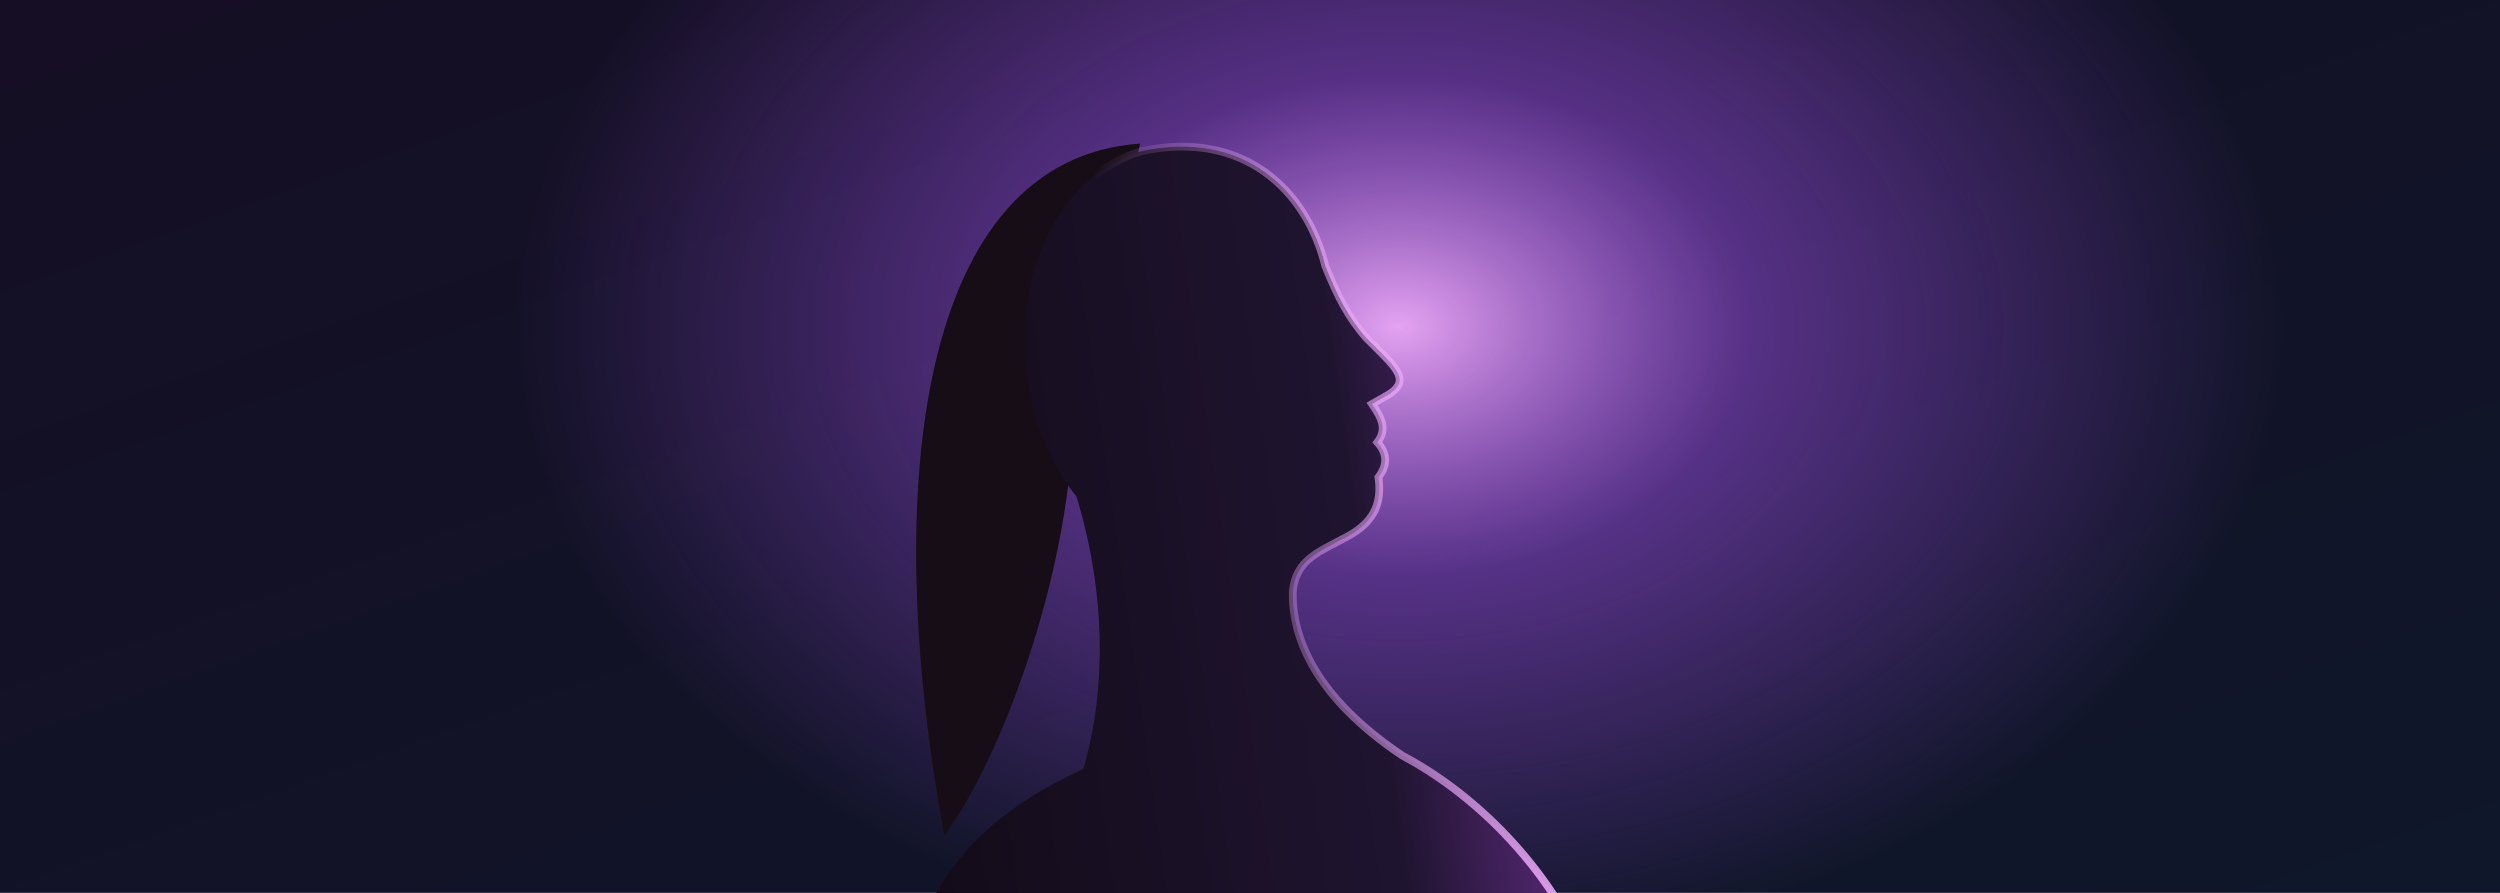
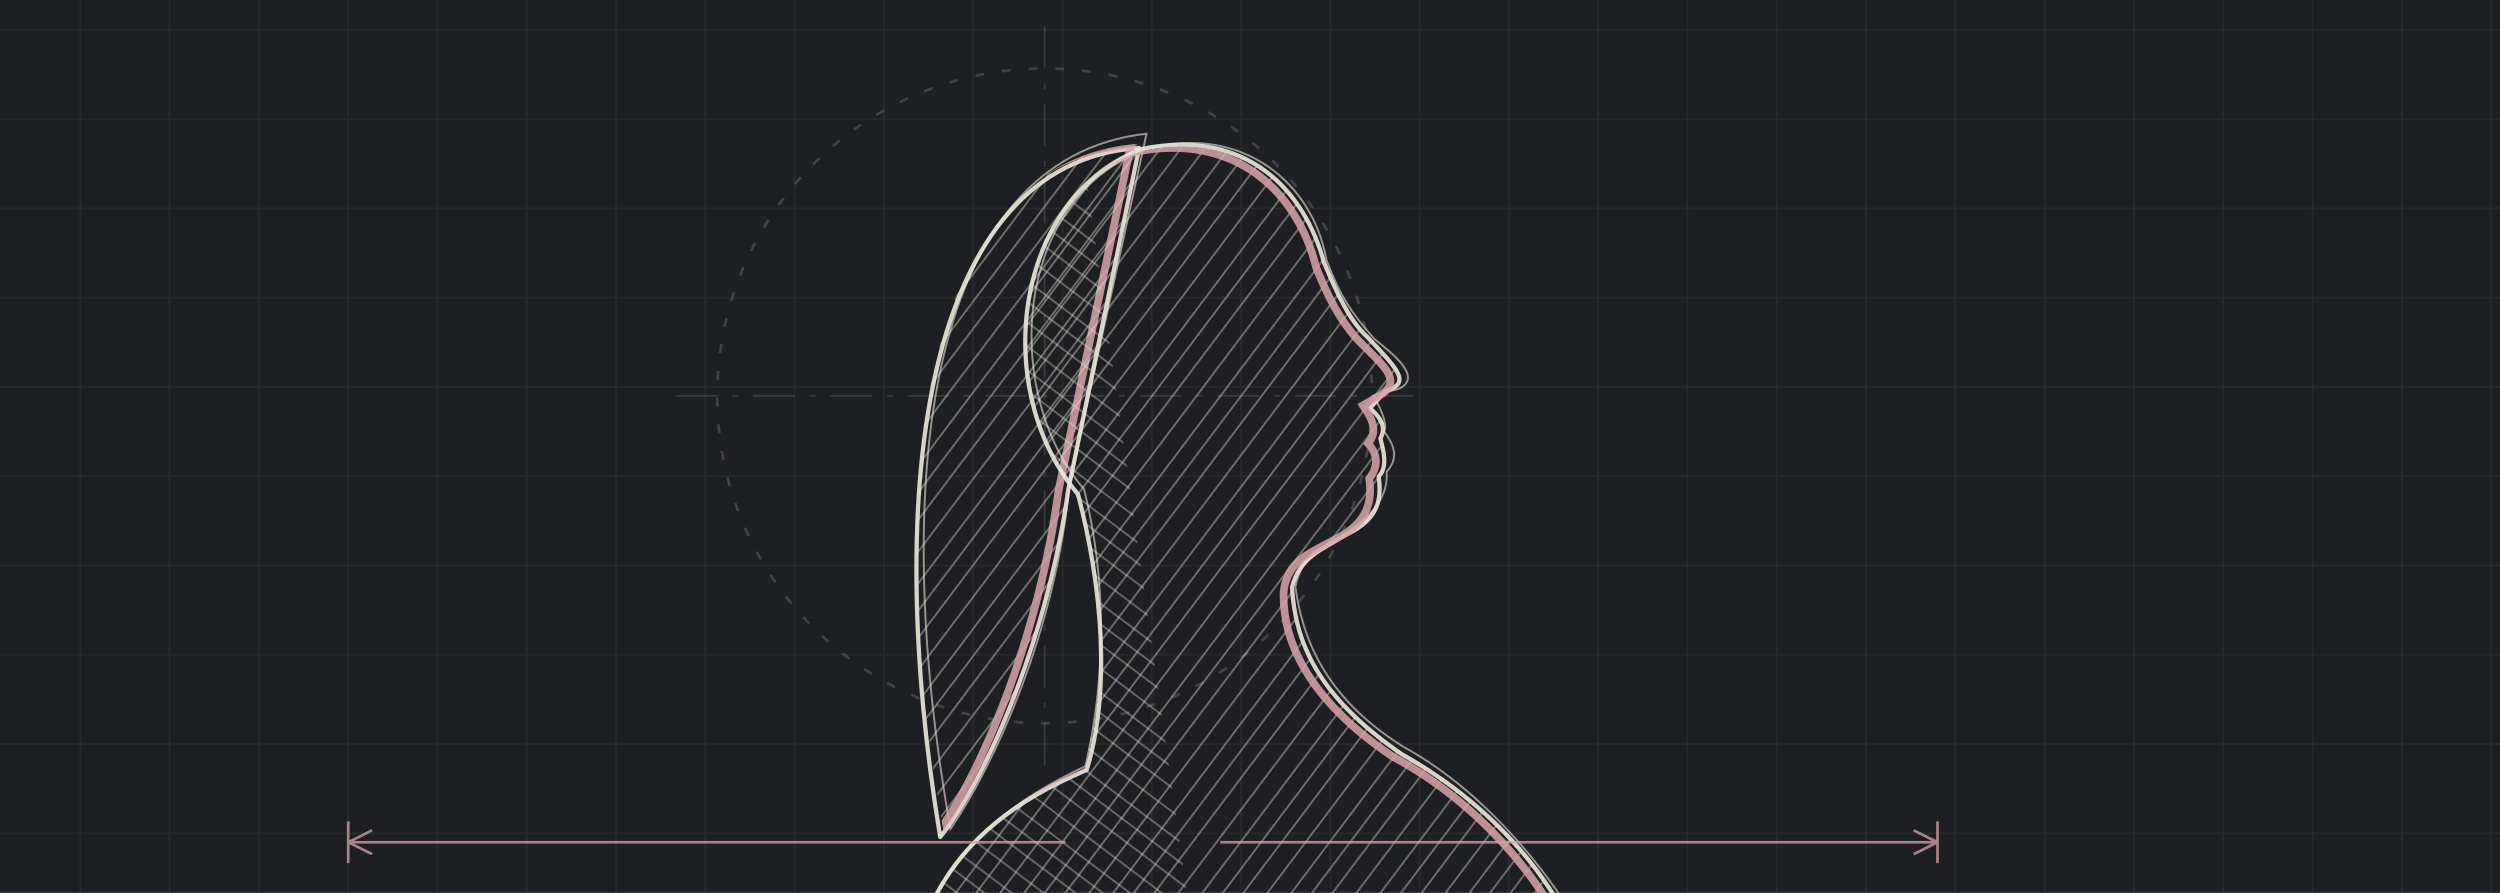
<svg xmlns="http://www.w3.org/2000/svg" viewBox="0 0 840 300" width="840" height="300">
  <defs>
-     <linearGradient id="bg" x1="0" y1="0" x2="1" y2="1">
-       <stop offset="0" stop-color="#150E24" />
-       <stop offset="1" stop-color="#0F172A" />
-     </linearGradient>
-     <radialGradient id="light" cx="0.5" cy="0.5" r="0.5">
-       <stop offset="0" stop-color="#F0ABFC" stop-opacity="0.95" />
-       <stop offset="0.4" stop-color="#A855F7" stop-opacity="0.45" />
-       <stop offset="1" stop-color="#A855F7" stop-opacity="0" />
-     </radialGradient>
-     <linearGradient id="skinR" x1="0" y1="0" x2="1" y2="0">
-       <stop offset="0" stop-color="#120A16" />
-       <stop offset="0.75" stop-color="#1F1430" />
-       <stop offset="1" stop-color="#5B2A7A" />
-     </linearGradient>
-     <linearGradient id="skinT" x1="0" y1="1" x2="0" y2="0">
-       <stop offset="0" stop-color="#120A16" />
-       <stop offset="0.7" stop-color="#1F1430" />
-       <stop offset="1" stop-color="#5B2A7A" />
-     </linearGradient>
-     <linearGradient id="rimR" x1="0" y1="0" x2="1" y2="0">
-       <stop offset="0.45" stop-color="#F0ABFC" stop-opacity="0" />
-       <stop offset="1" stop-color="#F0ABFC" stop-opacity="0.95" />
-     </linearGradient>
-     <linearGradient id="rimT" x1="0" y1="1" x2="0" y2="0">
-       <stop offset="0.5" stop-color="#F0ABFC" stop-opacity="0" />
-       <stop offset="1" stop-color="#F0ABFC" stop-opacity="0.95" />
-     </linearGradient>
+     <clipPath id="c1">
+       <path d="M-5 -58 C-62 -62 -84 20 -80 112 C-66 98 -46 64 -36 28 Z" />
+     </clipPath>
+     <clipPath id="c2">
+       <path d="M-100 175 C-96 135 -82 112 -42 100 C-33 80 -30 55 -34 30 C-52 0 -40 -50 -5 -56 C22 -58 36 -40 38 -20 C40 -12 42 -6 46 0 C52 8 56 12 50 15 L45 17 C47 21 48 24 45 27 C47 30 47 33 44 36 C44 42 42 47 34 50 C26 53 20 54 18 62 C16 74 20 90 40 108 C62 124 78 150 82 175 Z" />
+     </clipPath>
+     <clipPath id="c3">
+       <rect x="-150" y="-110" width="130" height="338" />
+     </clipPath>
  </defs>
-   <rect width="840" height="300" fill="url(#bg)" />
-   <ellipse cx="470" cy="110" rx="300" ry="210" fill="url(#light)" />
+   <rect width="840" height="300" fill="#1D1F22" />
+   <path d="M27 0V300M57 0V300M87 0V300M117 0V300M147 0V300M177 0V300M207 0V300M237 0V300M267 0V300M297 0V300M327 0V300M357 0V300M387 0V300M417 0V300M447 0V300M477 0V300M507 0V300M537 0V300M567 0V300M597 0V300M627 0V300M657 0V300M687 0V300M717 0V300M747 0V300M777 0V300M807 0V300M837 0V300M0 10H840M0 40H840M0 70H840M0 100H840M0 130H840M0 160H840M0 190H840M0 220H840M0 250H840M0 280H840" stroke="#E9E4D8" stroke-opacity="0.05" stroke-width="0.6" fill="none" />
+   <circle cx="351" cy="133" r="110" fill="none" stroke="#E9E4D8" stroke-opacity="0.18" stroke-width="0.9" stroke-dasharray="3 6" />
+   <path d="M227 133H475M351 9V257" stroke="#E9E4D8" stroke-opacity="0.144" stroke-width="0.6" stroke-dasharray="14 5 2 5" fill="none" />
  <g transform="translate(400 122) scale(1.3 1.3) rotate(-8)">
-     <path d="M-5 -58 C-62 -62 -84 20 -80 112 C-66 98 -46 64 -36 28 Z" fill="#170D16" />
-     <path d="M-100 175 C-96 135 -82 112 -42 100 C-33 80 -30 55 -34 30 C-52 0 -40 -50 -5 -56 C22 -58 36 -40 38 -20 C40 -12 42 -6 46 0 C52 8 56 12 50 15 L45 17 C47 21 48 24 45 27 C47 30 47 33 44 36 C44 42 42 47 34 50 C26 53 20 54 18 62 C16 74 20 90 40 108 C62 124 78 150 82 175 Z" fill="url(#skinR)" stroke="url(#rimR)" stroke-width="2" />
+     <g clip-path="url(#c1)">
+       <path d="M-270 115L-90 -65M-264 115L-84 -65M-257 115L-77 -65M-250 115L-70 -65M-244 115L-64 -65M-238 115L-58 -65M-231 115L-51 -65M-224 115L-44 -65M-218 115L-38 -65M-212 115L-32 -65M-205 115L-25 -65M-198 115L-18 -65M-192 115L-12 -65M-186 115L-6 -65M-179 115L1 -65M-172 115L8 -65M-166 115L14 -65M-160 115L20 -65M-153 115L27 -65M-146 115L34 -65M-140 115L40 -65M-134 115L46 -65M-127 115L53 -65M-120 115L60 -65M-114 115L66 -65M-108 115L72 -65M-101 115L79 -65M-94 115L86 -65M-88 115L92 -65M-82 115L98 -65M-75 115L105 -65M-68 115L112 -65M-62 115L118 -65M-56 115L124 -65M-49 115L131 -65M-42 115L138 -65M-36 115L144 -65M-30 115L150 -65M-23 115L157 -65M-16 115L164 -65M-10 115L170 -65M-4 115L176 -65M3 115L183 -65M10 115L190 -65M16 115L196 -65M22 115L202 -65M29 115L209 -65M36 115L216 -65M42 115L222 -65M48 115L228 -65M55 115L235 -65M62 115L242 -65M68 115L248 -65M74 115L254 -65M81 115L261 -65M88 115L268 -65M94 115L274 -65M100 115L280 -65M107 115L287 -65M114 115L294 -65M120 115L300 -65M126 115L306 -65M133 115L313 -65M140 115L320 -65M146 115L326 -65M152 115L332 -65M159 115L339 -65M166 115L346 -65M172 115L352 -65M178 115L358 -65" fill="none" stroke="#E9E4D8" stroke-opacity="0.4" stroke-width="0.5" />
+     </g>
+     <path d="M-5.4 -56.9 C-61.0 -61.1 -83.4 20.8 -81.1 112.3 C-66.6 98.5 -46.1 64.1 -35.9 28.2 Z" fill="none" stroke="#E9E4D8" stroke-width="1.1" stroke-linejoin="round" stroke-opacity="0.92" />
+     <path d="M-4.4 -59.3 C-61.6 -60.9 -82.9 20.0 -79.6 111.6 C-65.9 96.7 -45.4 64.3 -36.7 27.6 Z" fill="none" stroke="#E9E4D8" stroke-width="0.5" stroke-opacity="0.6" transform="translate(1.4 -1)" />
+     <g clip-path="url(#c1)">
+       <path d="M-5 -58 C-62 -62 -84 20 -80 112 C-66 98 -46 64 -36 28 Z" fill="none" stroke="#D9A3AB" stroke-width="2" stroke-opacity="0.85" transform="translate(-2.4 0)" />
+     </g>
  </g>
+   <g transform="translate(400 122) scale(1.3 1.3) rotate(-8)">
+     <g clip-path="url(#c2)">
+       <path d="M-338 178L-100 -60M-332 178L-94 -60M-325 178L-87 -60M-318 178L-80 -60M-312 178L-74 -60M-306 178L-68 -60M-299 178L-61 -60M-292 178L-54 -60M-286 178L-48 -60M-280 178L-42 -60M-273 178L-35 -60M-266 178L-28 -60M-260 178L-22 -60M-254 178L-16 -60M-247 178L-9 -60M-240 178L-2 -60M-234 178L4 -60M-228 178L10 -60M-221 178L17 -60M-214 178L24 -60M-208 178L30 -60M-202 178L36 -60M-195 178L43 -60M-188 178L50 -60M-182 178L56 -60M-176 178L62 -60M-169 178L69 -60M-162 178L76 -60M-156 178L82 -60M-150 178L88 -60M-143 178L95 -60M-136 178L102 -60M-130 178L108 -60M-124 178L114 -60M-117 178L121 -60M-110 178L128 -60M-104 178L134 -60M-98 178L140 -60M-91 178L147 -60M-84 178L154 -60M-78 178L160 -60M-72 178L166 -60M-65 178L173 -60M-58 178L180 -60M-52 178L186 -60M-46 178L192 -60M-39 178L199 -60M-32 178L206 -60M-26 178L212 -60M-20 178L218 -60M-13 178L225 -60M-6 178L232 -60M0 178L238 -60M6 178L244 -60M13 178L251 -60M20 178L258 -60M26 178L264 -60M32 178L270 -60M39 178L277 -60M46 178L284 -60M52 178L290 -60M58 178L296 -60M65 178L303 -60M72 178L310 -60M78 178L316 -60M84 178L322 -60M91 178L329 -60M98 178L336 -60M104 178L342 -60M110 178L348 -60M117 178L355 -60M124 178L362 -60M130 178L368 -60M136 178L374 -60M143 178L381 -60M150 178L388 -60M156 178L394 -60M162 178L400 -60M169 178L407 -60M176 178L414 -60M182 178L420 -60M188 178L426 -60M195 178L433 -60M202 178L440 -60M208 178L446 -60M214 178L452 -60M221 178L459 -60M228 178L466 -60M234 178L472 -60M240 178L478 -60M247 178L485 -60M254 178L492 -60M260 178L498 -60M266 178L504 -60M273 178L511 -60M280 178L518 -60M286 178L524 -60M292 178L530 -60M299 178L537 -60M306 178L544 -60M312 178L550 -60M318 178L556 -60" fill="none" stroke="#E9E4D8" stroke-opacity="0.4" stroke-width="0.5" />
+       <g clip-path="url(#c3)">
+         <path d="M-338 -60L-100 178M-332 -60L-94 178M-325 -60L-87 178M-318 -60L-80 178M-312 -60L-74 178M-306 -60L-68 178M-299 -60L-61 178M-292 -60L-54 178M-286 -60L-48 178M-280 -60L-42 178M-273 -60L-35 178M-266 -60L-28 178M-260 -60L-22 178M-254 -60L-16 178M-247 -60L-9 178M-240 -60L-2 178M-234 -60L4 178M-228 -60L10 178M-221 -60L17 178M-214 -60L24 178M-208 -60L30 178M-202 -60L36 178M-195 -60L43 178M-188 -60L50 178M-182 -60L56 178M-176 -60L62 178M-169 -60L69 178M-162 -60L76 178M-156 -60L82 178M-150 -60L88 178M-143 -60L95 178M-136 -60L102 178M-130 -60L108 178M-124 -60L114 178M-117 -60L121 178M-110 -60L128 178M-104 -60L134 178M-98 -60L140 178M-91 -60L147 178M-84 -60L154 178M-78 -60L160 178M-72 -60L166 178M-65 -60L173 178M-58 -60L180 178M-52 -60L186 178M-46 -60L192 178M-39 -60L199 178M-32 -60L206 178M-26 -60L212 178M-20 -60L218 178M-13 -60L225 178M-6 -60L232 178M0 -60L238 178M6 -60L244 178M13 -60L251 178M20 -60L258 178M26 -60L264 178M32 -60L270 178M39 -60L277 178M46 -60L284 178M52 -60L290 178M58 -60L296 178M65 -60L303 178M72 -60L310 178M78 -60L316 178M84 -60L322 178M91 -60L329 178M98 -60L336 178M104 -60L342 178M110 -60L348 178M117 -60L355 178M124 -60L362 178M130 -60L368 178M136 -60L374 178M143 -60L381 178M150 -60L388 178M156 -60L394 178M162 -60L400 178M169 -60L407 178M176 -60L414 178M182 -60L420 178M188 -60L426 178M195 -60L433 178M202 -60L440 178M208 -60L446 178M214 -60L452 178M221 -60L459 178M228 -60L466 178M234 -60L472 178M240 -60L478 178M247 -60L485 178M254 -60L492 178M260 -60L498 178M266 -60L504 178M273 -60L511 178M280 -60L518 178M286 -60L524 178M292 -60L530 178M299 -60L537 178M306 -60L544 178M312 -60L550 178M318 -60L556 178" fill="none" stroke="#E9E4D8" stroke-opacity="0.36" stroke-width="0.5" />
+       </g>
+     </g>
+     <path d="M-99.0 173.9 C-95.5 134.2 -80.9 110.9 -41.2 100.4 C-32.2 81.1 -30.6 54.6 -33.5 29.5 C-52.5 -0.6 -39.2 -49.2 -4.3 -56.6 C22.9 -58.0 35.4 -40.1 37.8 -20.9 C40.1 -12.3 42.2 -5.1 46.3 -0.2 C52.8 9.1 56.0 13.0 48.9 14.2 L44.3 18.0 C47.4 21.5 47.5 24.0 45.9 26.1 C46.2 29.0 46.9 33.7 44.1 35.8 C44.0 41.3 43.0 46.7 33.4 49.6 C26.7 52.6 20.9 53.6 17.9 61.1 C16.9 74.7 19.9 89.2 40.0 107.7 C62.7 124.9 78.5 149.5 81.0 175.9 Z" fill="none" stroke="#E9E4D8" stroke-width="1.1" stroke-linejoin="round" stroke-opacity="0.92" />
+     <path d="M-100.4 174.9 C-96.3 134.8 -82.3 112.5 -42.8 100.4 C-34.6 79.4 -30.5 53.9 -33.2 29.4 C-51.1 1.5 -40.8 -48.7 -4.0 -55.5 C20.5 -58.1 36.4 -40.7 37.1 -20.6 C39.2 -11.1 41.5 -6.2 46.5 1.4 C51.3 6.5 57.5 13.1 50.9 15.1 L44.2 15.9 C46.4 20.9 46.6 24.6 45.7 25.4 C48.1 30.0 48.3 32.9 44.9 35.9 C44.4 42.0 40.5 45.9 33.1 49.7 C25.6 53.1 20.5 53.7 17.4 62.0 C17.4 74.9 20.5 91.0 39.1 106.7 C60.7 122.8 76.4 150.4 83.3 173.8 Z" fill="none" stroke="#E9E4D8" stroke-width="0.5" stroke-opacity="0.6" transform="translate(1.4 -1)" />
+     <g clip-path="url(#c2)">
+       <path d="M-100 175 C-96 135 -82 112 -42 100 C-33 80 -30 55 -34 30 C-52 0 -40 -50 -5 -56 C22 -58 36 -40 38 -20 C40 -12 42 -6 46 0 C52 8 56 12 50 15 L45 17 C47 21 48 24 45 27 C47 30 47 33 44 36 C44 42 42 47 34 50 C26 53 20 54 18 62 C16 74 20 90 40 108 C62 124 78 150 82 175 Z" fill="none" stroke="#D9A3AB" stroke-width="2" stroke-opacity="0.85" transform="translate(-2.4 0)" />
+     </g>
+   </g>
+   <path d="M117 283H358M410 283H651M117 276V290M651 276V290M117 283l8-4M117 283l8 4M651 283l-8-4M651 283l-8 4" stroke="#D9A3AB" stroke-opacity="0.75" stroke-width="0.9" fill="none" />
</svg>
